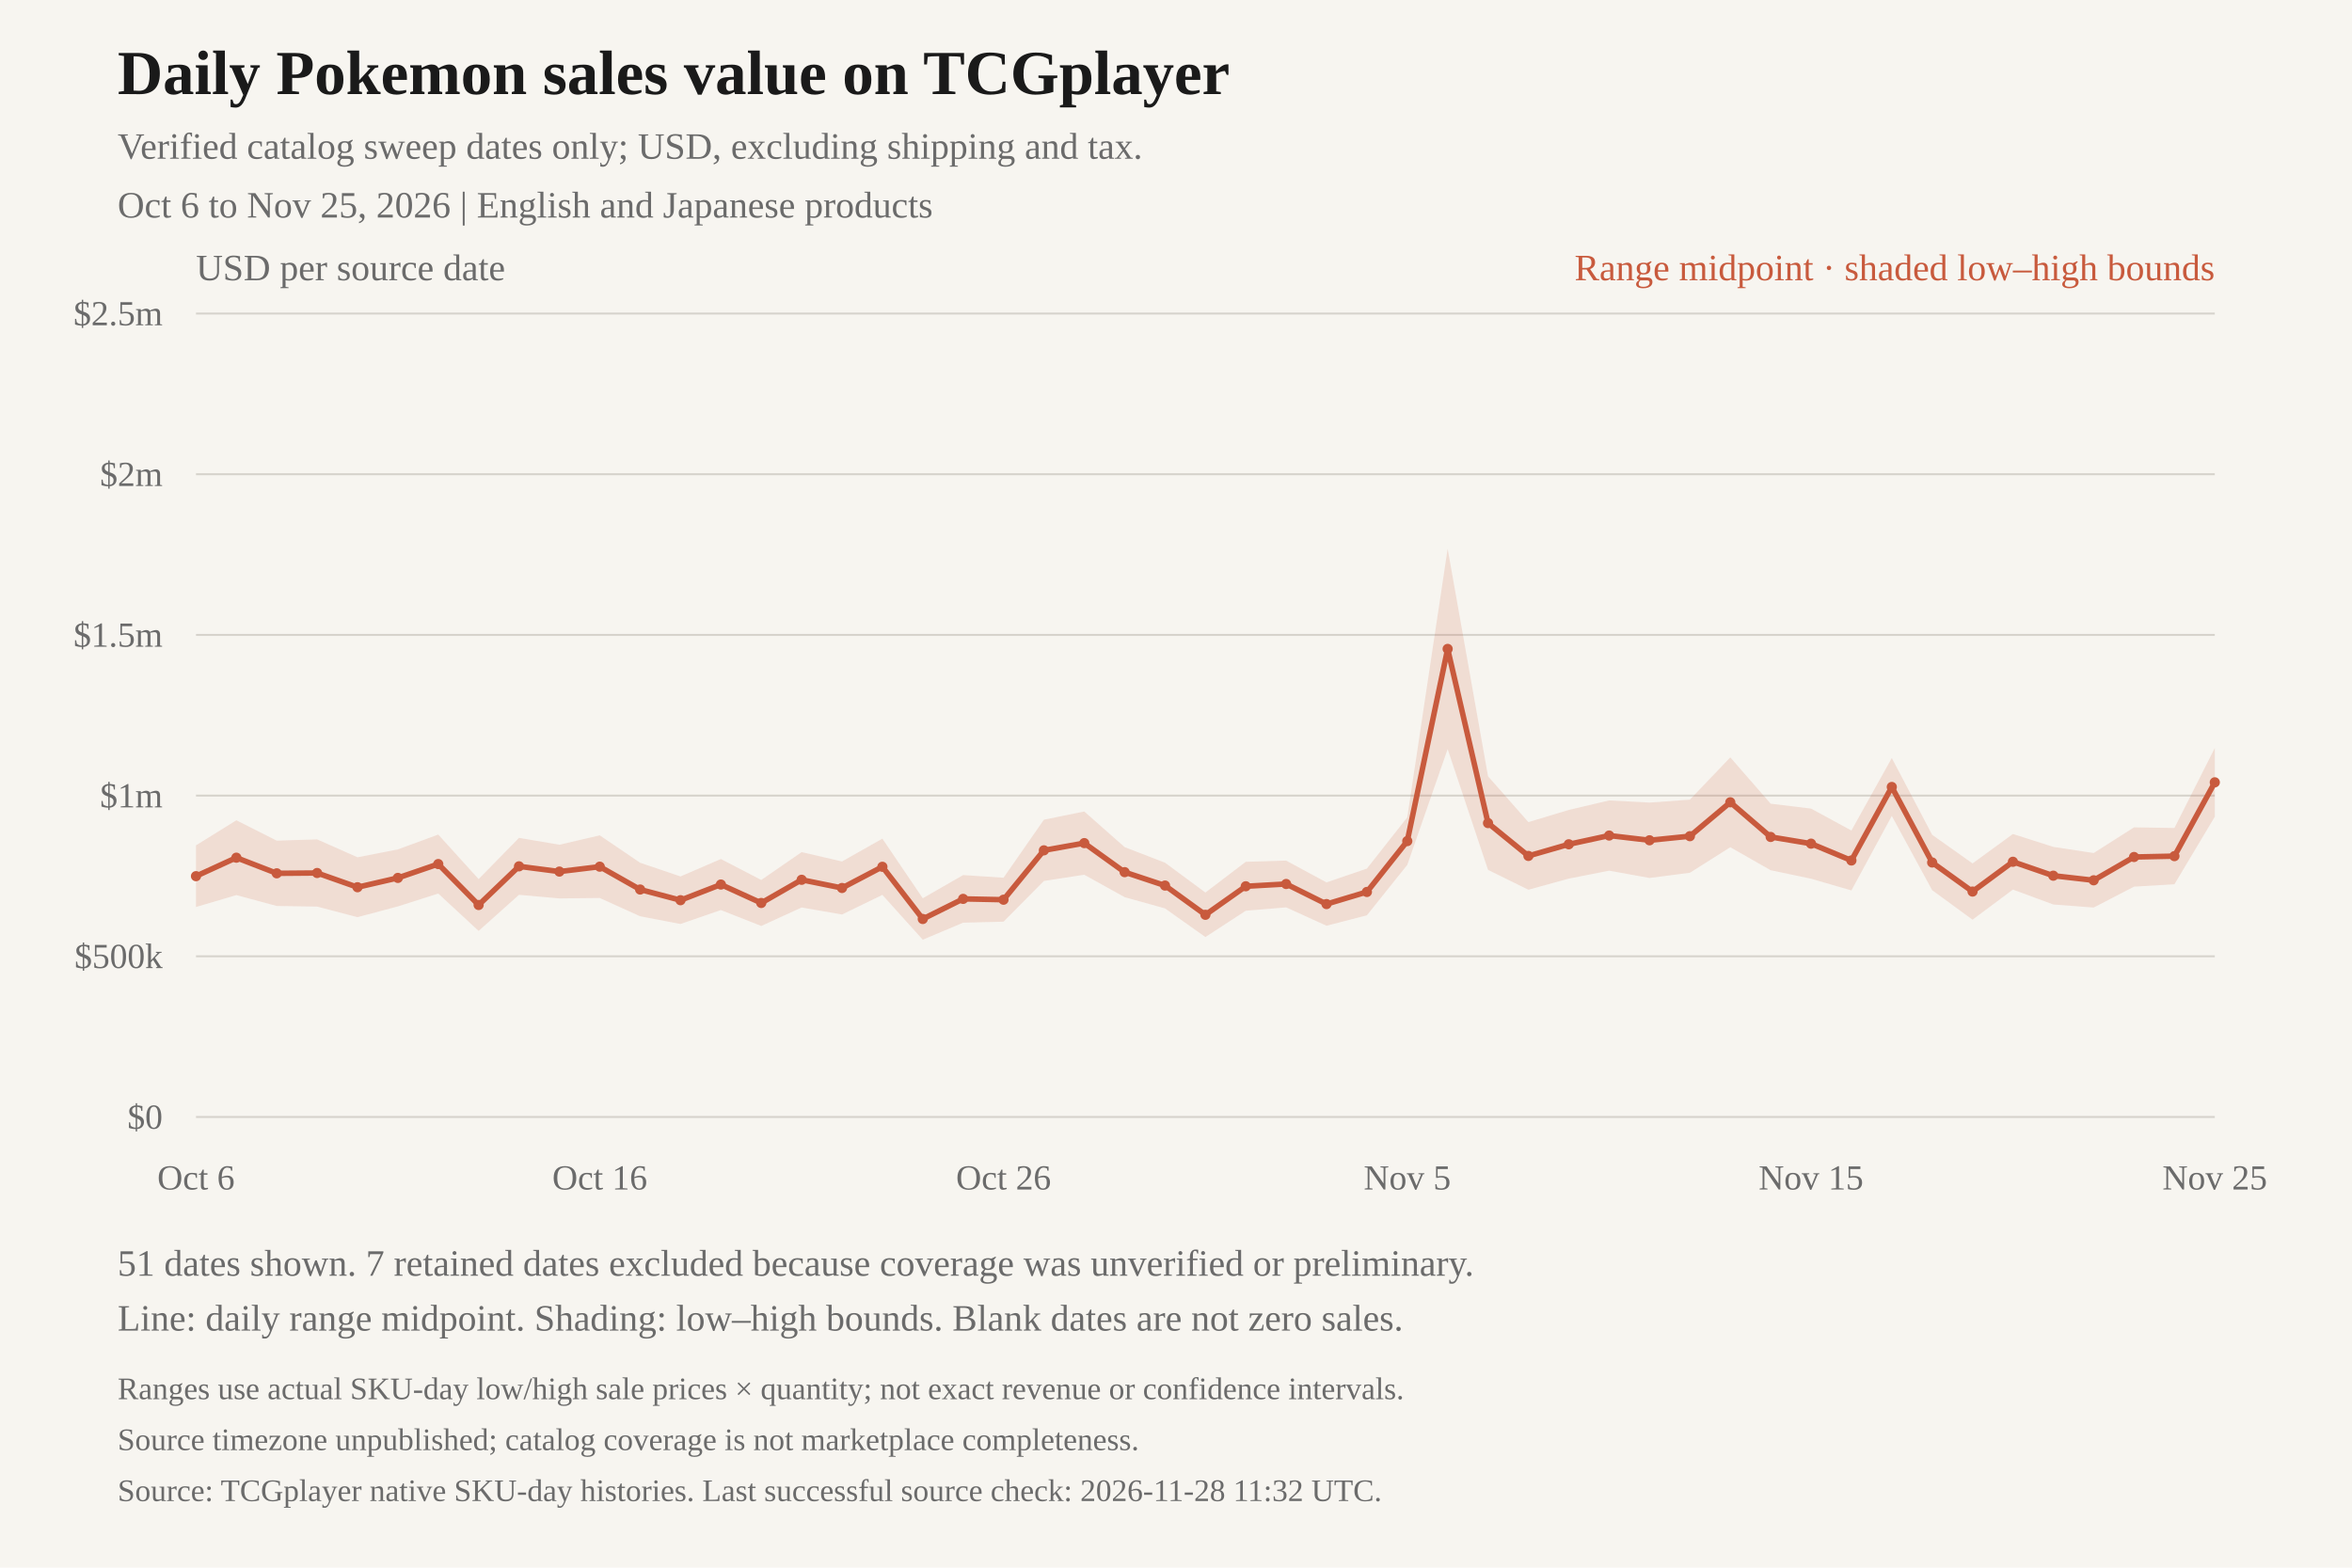
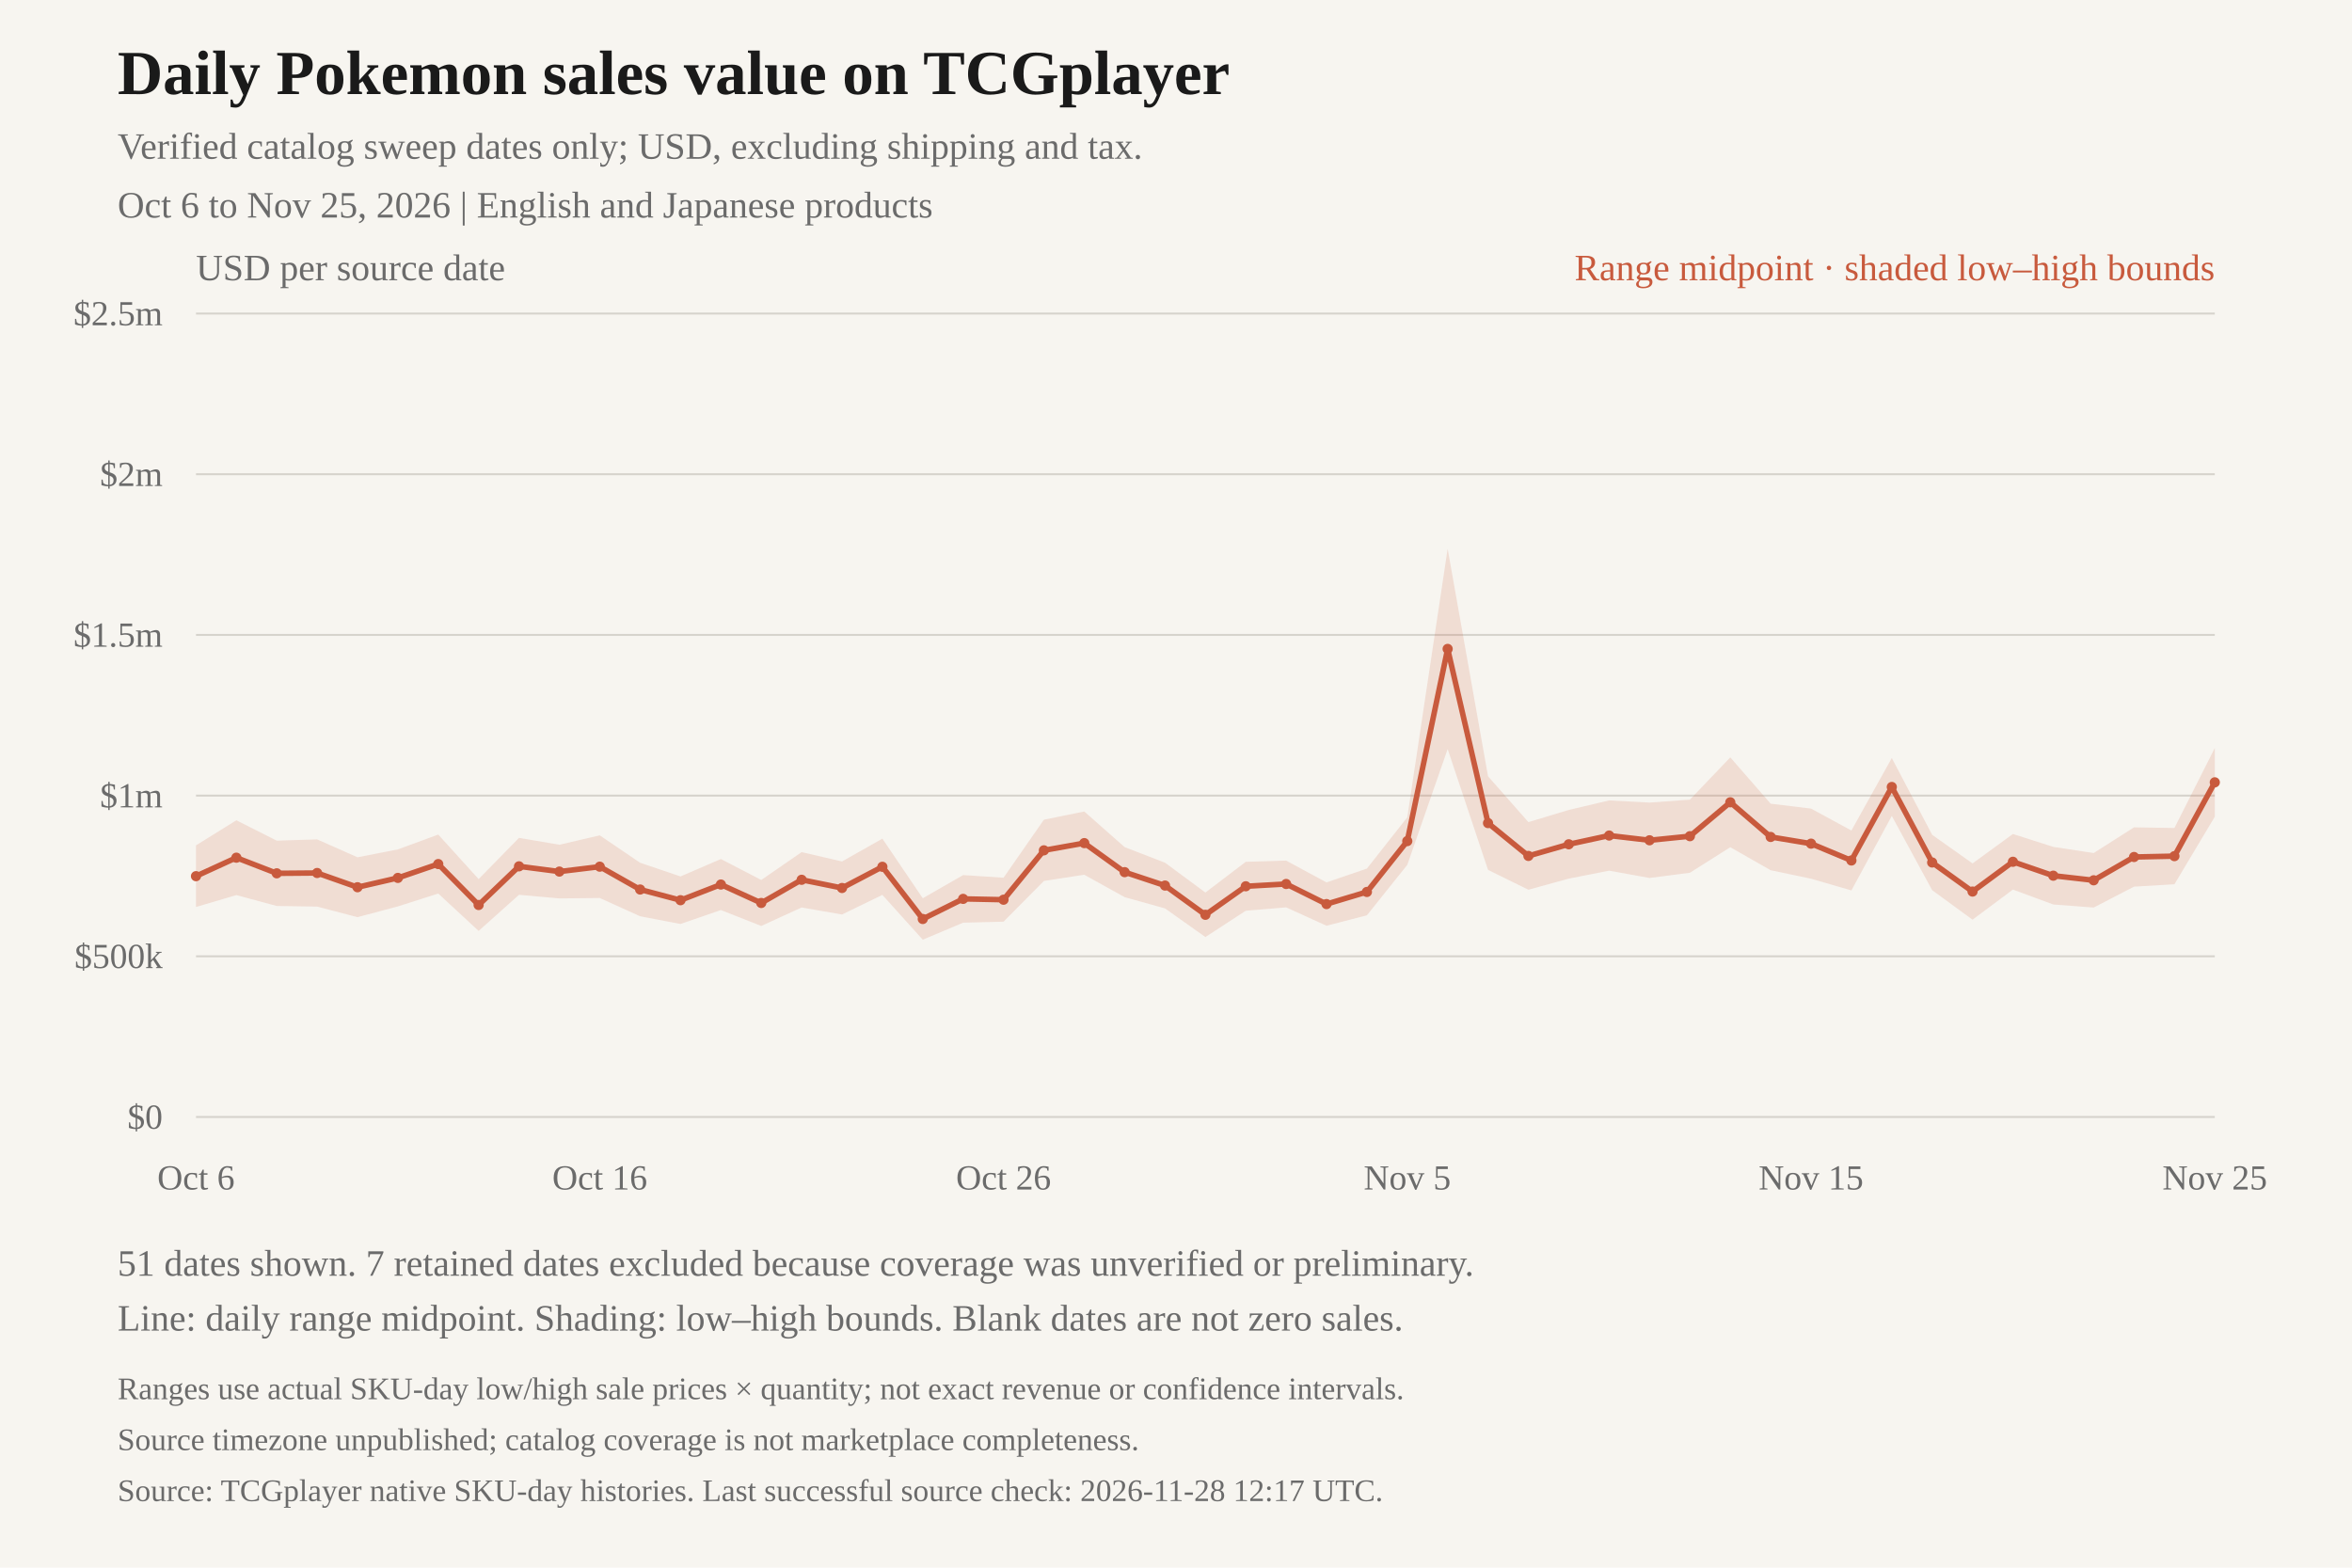
<svg xmlns="http://www.w3.org/2000/svg" width="1200" height="800" viewBox="0 0 1200 800" role="img" aria-labelledby="title description">
  <style>text{font-family:Georgia,"Liberation Serif","Times New Roman",serif;fill:#1A1A1A;font-size:19px}.title{font-size:32px;font-weight:600}.muted,.axis{fill:#6B6B6B}.axis{font-size:18px}.note{font-size:16px;fill:#6B6B6B}.grid{stroke:#D6D3CC;stroke-width:1}</style>
  <rect data-role="background" width="1200" height="800" fill="#F7F5F0" />
  <text x="60" y="48" class="title">Daily Pokemon sales value on TCGplayer</text>
  <text x="60" y="81" class="muted">Verified catalog sweep dates only; USD, excluding shipping and tax.</text>
  <text x="60" y="111" class="muted">Oct 6 to Nov 25, 2026 | English and Japanese products</text>
  <text x="100" y="143" class="muted">USD per source date</text>
  <text x="1130" y="143" text-anchor="end" style="fill:#C85A3D">Range midpoint · shaded low–high bounds</text>
  <path d="M100,570H1130" class="grid" />
  <text x="83" y="576" class="axis" text-anchor="end">$0</text>
  <path d="M100,488H1130" class="grid" />
  <text x="83" y="494" class="axis" text-anchor="end">$500k</text>
  <path d="M100,406H1130" class="grid" />
  <text x="83" y="412" class="axis" text-anchor="end">$1m</text>
  <path d="M100,324H1130" class="grid" />
  <text x="83" y="330" class="axis" text-anchor="end">$1.5m</text>
  <path d="M100,242H1130" class="grid" />
  <text x="83" y="248" class="axis" text-anchor="end">$2m</text>
  <path d="M100,160H1130" class="grid" />
  <text x="83" y="166" class="axis" text-anchor="end">$2.5m</text>
-   <polygon data-series="daily-band" points="100,431.395 120.6,418.596 141.2,428.993 161.8,428.347 182.4,437.483 203,433.454 223.6,425.889 244.2,448.6 264.8,427.569 285.4,431.071 306,426.287 326.6,440.279 347.2,447.253 367.8,438.369 388.4,449.058 409,434.841 429.6,439.616 450.2,427.977 470.8,458.392 491.4,446.556 512,447.917 532.6,418.306 553.2,414.107 573.8,432.3 594.4,440.241 615,455.468 635.6,439.795 656.2,439.174 676.8,450.3 697.4,443.246 718,417.086 738.6,280.033 759.2,396.153 779.8,419.533 800.4,413.322 821,408.457 841.6,409.566 862.2,408.054 882.8,386.495 903.4,410.127 924,412.627 944.6,423.828 965.2,386.825 985.8,426.008 1006.4,440.612 1027,425.587 1047.6,432.172 1068.2,435.314 1088.8,422.197 1109.4,422.537 1130,381.693 1130,416.767 1109.4,451.244 1088.8,452.462 1068.2,463.125 1047.6,461.564 1027,453.951 1006.4,469.323 985.8,454.266 965.2,416.371 944.6,454.391 924,448.407 903.4,444.075 882.8,432.337 862.2,445.372 841.6,448.033 821,444.309 800.4,448.363 779.8,454.039 759.2,443.908 738.6,382.255 718,441.352 697.4,467.087 676.8,472.409 656.2,463.036 635.6,464.752 615,478.179 594.4,463.563 573.8,457.823 553.2,446.38 532.6,449.56 512,470.34 491.4,470.849 470.8,479.541 450.2,456.674 429.6,466.671 409,463.09 388.4,472.524 367.8,464.4 347.2,471.512 326.6,467.575 306,458.248 285.4,458.461 264.8,456.626 244.2,475.046 223.6,455.971 203,462.546 182.4,468.031 161.8,462.639 141.2,462.325 120.6,456.767 100,462.839" fill="#C85A3D" fill-opacity="0.16" />
-   <polyline data-series="daily-midpoint" points="100,447.117 120.6,437.682 141.2,445.659 161.8,445.493 182.4,452.757 203,448 223.6,440.93 244.2,461.823 264.8,442.097 285.4,444.766 306,442.267 326.6,453.927 347.2,459.382 367.8,451.384 388.4,460.791 409,448.965 429.6,453.144 450.2,442.326 470.8,468.967 491.4,458.703 512,459.128 532.6,433.933 553.2,430.244 573.8,445.061 594.4,451.902 615,466.824 635.6,452.274 656.2,451.105 676.8,461.355 697.4,455.167 718,429.219 738.6,331.144 759.2,420.031 779.8,436.786 800.4,430.843 821,426.383 841.6,428.8 862.2,426.713 882.8,409.416 903.4,427.101 924,430.517 944.6,439.11 965.2,401.598 985.8,440.137 1006.4,454.968 1027,439.769 1047.6,446.868 1068.2,449.22 1088.8,437.33 1109.4,436.89 1130,399.23" fill="none" stroke="#C85A3D" stroke-width="2.8" stroke-linejoin="round" stroke-linecap="round" />
+   <polygon data-series="daily-band" points="100,431.395 120.6,418.596 141.2,428.993 161.8,428.347 182.4,437.483 203,433.454 223.6,425.889 244.2,448.6 264.8,427.569 285.4,431.071 306,426.287 326.6,440.279 347.2,447.253 367.8,438.369 388.4,449.058 409,434.841 429.6,439.616 450.2,427.977 470.8,458.392 491.4,446.556 512,447.917 532.6,418.306 553.2,414.107 573.8,432.3 594.4,440.241 615,455.468 635.6,439.795 656.2,439.174 676.8,450.3 697.4,443.246 718,417.086 738.6,280.033 759.2,396.153 779.8,419.533 800.4,413.322 821,408.458 841.6,409.566 862.2,408.054 882.8,386.495 903.4,410.127 924,412.627 944.6,423.828 965.2,386.825 985.8,426.008 1006.4,440.612 1027,425.587 1047.6,432.172 1068.2,435.314 1088.8,422.197 1109.4,422.538 1130,381.693 1130,416.767 1109.4,451.245 1088.8,452.462 1068.2,463.125 1047.6,461.564 1027,453.951 1006.4,469.323 985.8,454.266 965.2,416.371 944.6,454.391 924,448.407 903.4,444.075 882.8,432.337 862.2,445.372 841.6,448.033 821,444.31 800.4,448.363 779.8,454.039 759.2,443.908 738.6,382.255 718,441.352 697.4,467.087 676.8,472.409 656.2,463.036 635.6,464.752 615,478.179 594.4,463.563 573.8,457.823 553.2,446.38 532.6,449.56 512,470.34 491.4,470.849 470.8,479.541 450.2,456.674 429.6,466.671 409,463.09 388.4,472.524 367.8,464.4 347.2,471.512 326.6,467.575 306,458.248 285.4,458.461 264.8,456.626 244.2,475.046 223.6,455.971 203,462.546 182.4,468.031 161.8,462.639 141.2,462.325 120.6,456.767 100,462.839" fill="#C85A3D" fill-opacity="0.16" />
+   <polyline data-series="daily-midpoint" points="100,447.117 120.6,437.682 141.2,445.659 161.8,445.493 182.4,452.757 203,448 223.6,440.93 244.2,461.823 264.8,442.097 285.4,444.766 306,442.267 326.6,453.927 347.2,459.382 367.8,451.384 388.4,460.791 409,448.965 429.6,453.144 450.2,442.326 470.8,468.967 491.4,458.703 512,459.128 532.6,433.933 553.2,430.244 573.8,445.061 594.4,451.902 615,466.824 635.6,452.274 656.2,451.105 676.8,461.355 697.4,455.167 718,429.219 738.6,331.144 759.2,420.031 779.8,436.786 800.4,430.843 821,426.384 841.6,428.8 862.2,426.713 882.8,409.416 903.4,427.101 924,430.517 944.6,439.11 965.2,401.598 985.8,440.137 1006.4,454.968 1027,439.769 1047.6,446.868 1068.2,449.22 1088.8,437.33 1109.4,436.892 1130,399.23" fill="none" stroke="#C85A3D" stroke-width="2.8" stroke-linejoin="round" stroke-linecap="round" />
  <circle data-series="daily-observation" cx="100" cy="447.117" r="2.6" fill="#C85A3D" />
  <circle data-series="daily-observation" cx="120.6" cy="437.682" r="2.6" fill="#C85A3D" />
  <circle data-series="daily-observation" cx="141.2" cy="445.659" r="2.6" fill="#C85A3D" />
  <circle data-series="daily-observation" cx="161.8" cy="445.493" r="2.6" fill="#C85A3D" />
  <circle data-series="daily-observation" cx="182.4" cy="452.757" r="2.6" fill="#C85A3D" />
  <circle data-series="daily-observation" cx="203" cy="448" r="2.6" fill="#C85A3D" />
  <circle data-series="daily-observation" cx="223.6" cy="440.93" r="2.6" fill="#C85A3D" />
  <circle data-series="daily-observation" cx="244.2" cy="461.823" r="2.6" fill="#C85A3D" />
  <circle data-series="daily-observation" cx="264.8" cy="442.097" r="2.6" fill="#C85A3D" />
  <circle data-series="daily-observation" cx="285.4" cy="444.766" r="2.6" fill="#C85A3D" />
  <circle data-series="daily-observation" cx="306" cy="442.267" r="2.6" fill="#C85A3D" />
  <circle data-series="daily-observation" cx="326.6" cy="453.927" r="2.6" fill="#C85A3D" />
  <circle data-series="daily-observation" cx="347.2" cy="459.382" r="2.6" fill="#C85A3D" />
  <circle data-series="daily-observation" cx="367.8" cy="451.384" r="2.6" fill="#C85A3D" />
  <circle data-series="daily-observation" cx="388.4" cy="460.791" r="2.6" fill="#C85A3D" />
  <circle data-series="daily-observation" cx="409" cy="448.965" r="2.6" fill="#C85A3D" />
  <circle data-series="daily-observation" cx="429.6" cy="453.144" r="2.6" fill="#C85A3D" />
  <circle data-series="daily-observation" cx="450.2" cy="442.326" r="2.6" fill="#C85A3D" />
  <circle data-series="daily-observation" cx="470.8" cy="468.967" r="2.6" fill="#C85A3D" />
  <circle data-series="daily-observation" cx="491.4" cy="458.703" r="2.6" fill="#C85A3D" />
  <circle data-series="daily-observation" cx="512" cy="459.128" r="2.6" fill="#C85A3D" />
  <circle data-series="daily-observation" cx="532.6" cy="433.933" r="2.6" fill="#C85A3D" />
  <circle data-series="daily-observation" cx="553.2" cy="430.244" r="2.6" fill="#C85A3D" />
  <circle data-series="daily-observation" cx="573.8" cy="445.061" r="2.6" fill="#C85A3D" />
  <circle data-series="daily-observation" cx="594.4" cy="451.902" r="2.6" fill="#C85A3D" />
  <circle data-series="daily-observation" cx="615" cy="466.824" r="2.6" fill="#C85A3D" />
  <circle data-series="daily-observation" cx="635.6" cy="452.274" r="2.6" fill="#C85A3D" />
  <circle data-series="daily-observation" cx="656.2" cy="451.105" r="2.6" fill="#C85A3D" />
  <circle data-series="daily-observation" cx="676.8" cy="461.355" r="2.6" fill="#C85A3D" />
  <circle data-series="daily-observation" cx="697.4" cy="455.167" r="2.6" fill="#C85A3D" />
  <circle data-series="daily-observation" cx="718" cy="429.219" r="2.6" fill="#C85A3D" />
  <circle data-series="daily-observation" cx="738.6" cy="331.144" r="2.6" fill="#C85A3D" />
  <circle data-series="daily-observation" cx="759.2" cy="420.031" r="2.6" fill="#C85A3D" />
  <circle data-series="daily-observation" cx="779.8" cy="436.786" r="2.6" fill="#C85A3D" />
  <circle data-series="daily-observation" cx="800.4" cy="430.843" r="2.6" fill="#C85A3D" />
-   <circle data-series="daily-observation" cx="821" cy="426.383" r="2.6" fill="#C85A3D" />
+   <circle data-series="daily-observation" cx="821" cy="426.384" r="2.6" fill="#C85A3D" />
  <circle data-series="daily-observation" cx="841.6" cy="428.8" r="2.6" fill="#C85A3D" />
  <circle data-series="daily-observation" cx="862.2" cy="426.713" r="2.6" fill="#C85A3D" />
  <circle data-series="daily-observation" cx="882.8" cy="409.416" r="2.6" fill="#C85A3D" />
  <circle data-series="daily-observation" cx="903.4" cy="427.101" r="2.6" fill="#C85A3D" />
  <circle data-series="daily-observation" cx="924" cy="430.517" r="2.6" fill="#C85A3D" />
  <circle data-series="daily-observation" cx="944.6" cy="439.11" r="2.6" fill="#C85A3D" />
  <circle data-series="daily-observation" cx="965.2" cy="401.598" r="2.6" fill="#C85A3D" />
  <circle data-series="daily-observation" cx="985.8" cy="440.137" r="2.6" fill="#C85A3D" />
  <circle data-series="daily-observation" cx="1006.4" cy="454.968" r="2.6" fill="#C85A3D" />
  <circle data-series="daily-observation" cx="1027" cy="439.769" r="2.6" fill="#C85A3D" />
  <circle data-series="daily-observation" cx="1047.6" cy="446.868" r="2.6" fill="#C85A3D" />
  <circle data-series="daily-observation" cx="1068.2" cy="449.22" r="2.6" fill="#C85A3D" />
  <circle data-series="daily-observation" cx="1088.8" cy="437.33" r="2.6" fill="#C85A3D" />
-   <circle data-series="daily-observation" cx="1109.4" cy="436.89" r="2.6" fill="#C85A3D" />
+   <circle data-series="daily-observation" cx="1109.4" cy="436.892" r="2.6" fill="#C85A3D" />
  <circle data-series="daily-observation" cx="1130" cy="399.23" r="2.6" fill="#C85A3D" />
  <text x="100" y="607" class="axis" text-anchor="middle">Oct 6</text>
  <text x="306" y="607" class="axis" text-anchor="middle">Oct 16</text>
  <text x="512" y="607" class="axis" text-anchor="middle">Oct 26</text>
  <text x="718" y="607" class="axis" text-anchor="middle">Nov 5</text>
  <text x="924" y="607" class="axis" text-anchor="middle">Nov 15</text>
  <text x="1130" y="607" class="axis" text-anchor="middle">Nov 25</text>
  <text x="60" y="651" class="muted">51 dates shown. 7 retained dates excluded because coverage was unverified or preliminary.</text>
  <text x="60" y="679" class="muted">Line: daily range midpoint. Shading: low–high bounds. Blank dates are not zero sales.</text>
  <text x="60" y="714" class="note">Ranges use actual SKU-day low/high sale prices × quantity; not exact revenue or confidence intervals.</text>
  <text x="60" y="740" class="note">Source timezone unpublished; catalog coverage is not marketplace completeness.</text>
-   <text x="60" y="766" class="note">Source: TCGplayer native SKU-day histories. Last successful source check: 2026-11-28 11:32 UTC.</text>
+   <text x="60" y="766" class="note">Source: TCGplayer native SKU-day histories. Last successful source check: 2026-11-28 12:17 UTC.</text>
</svg>
